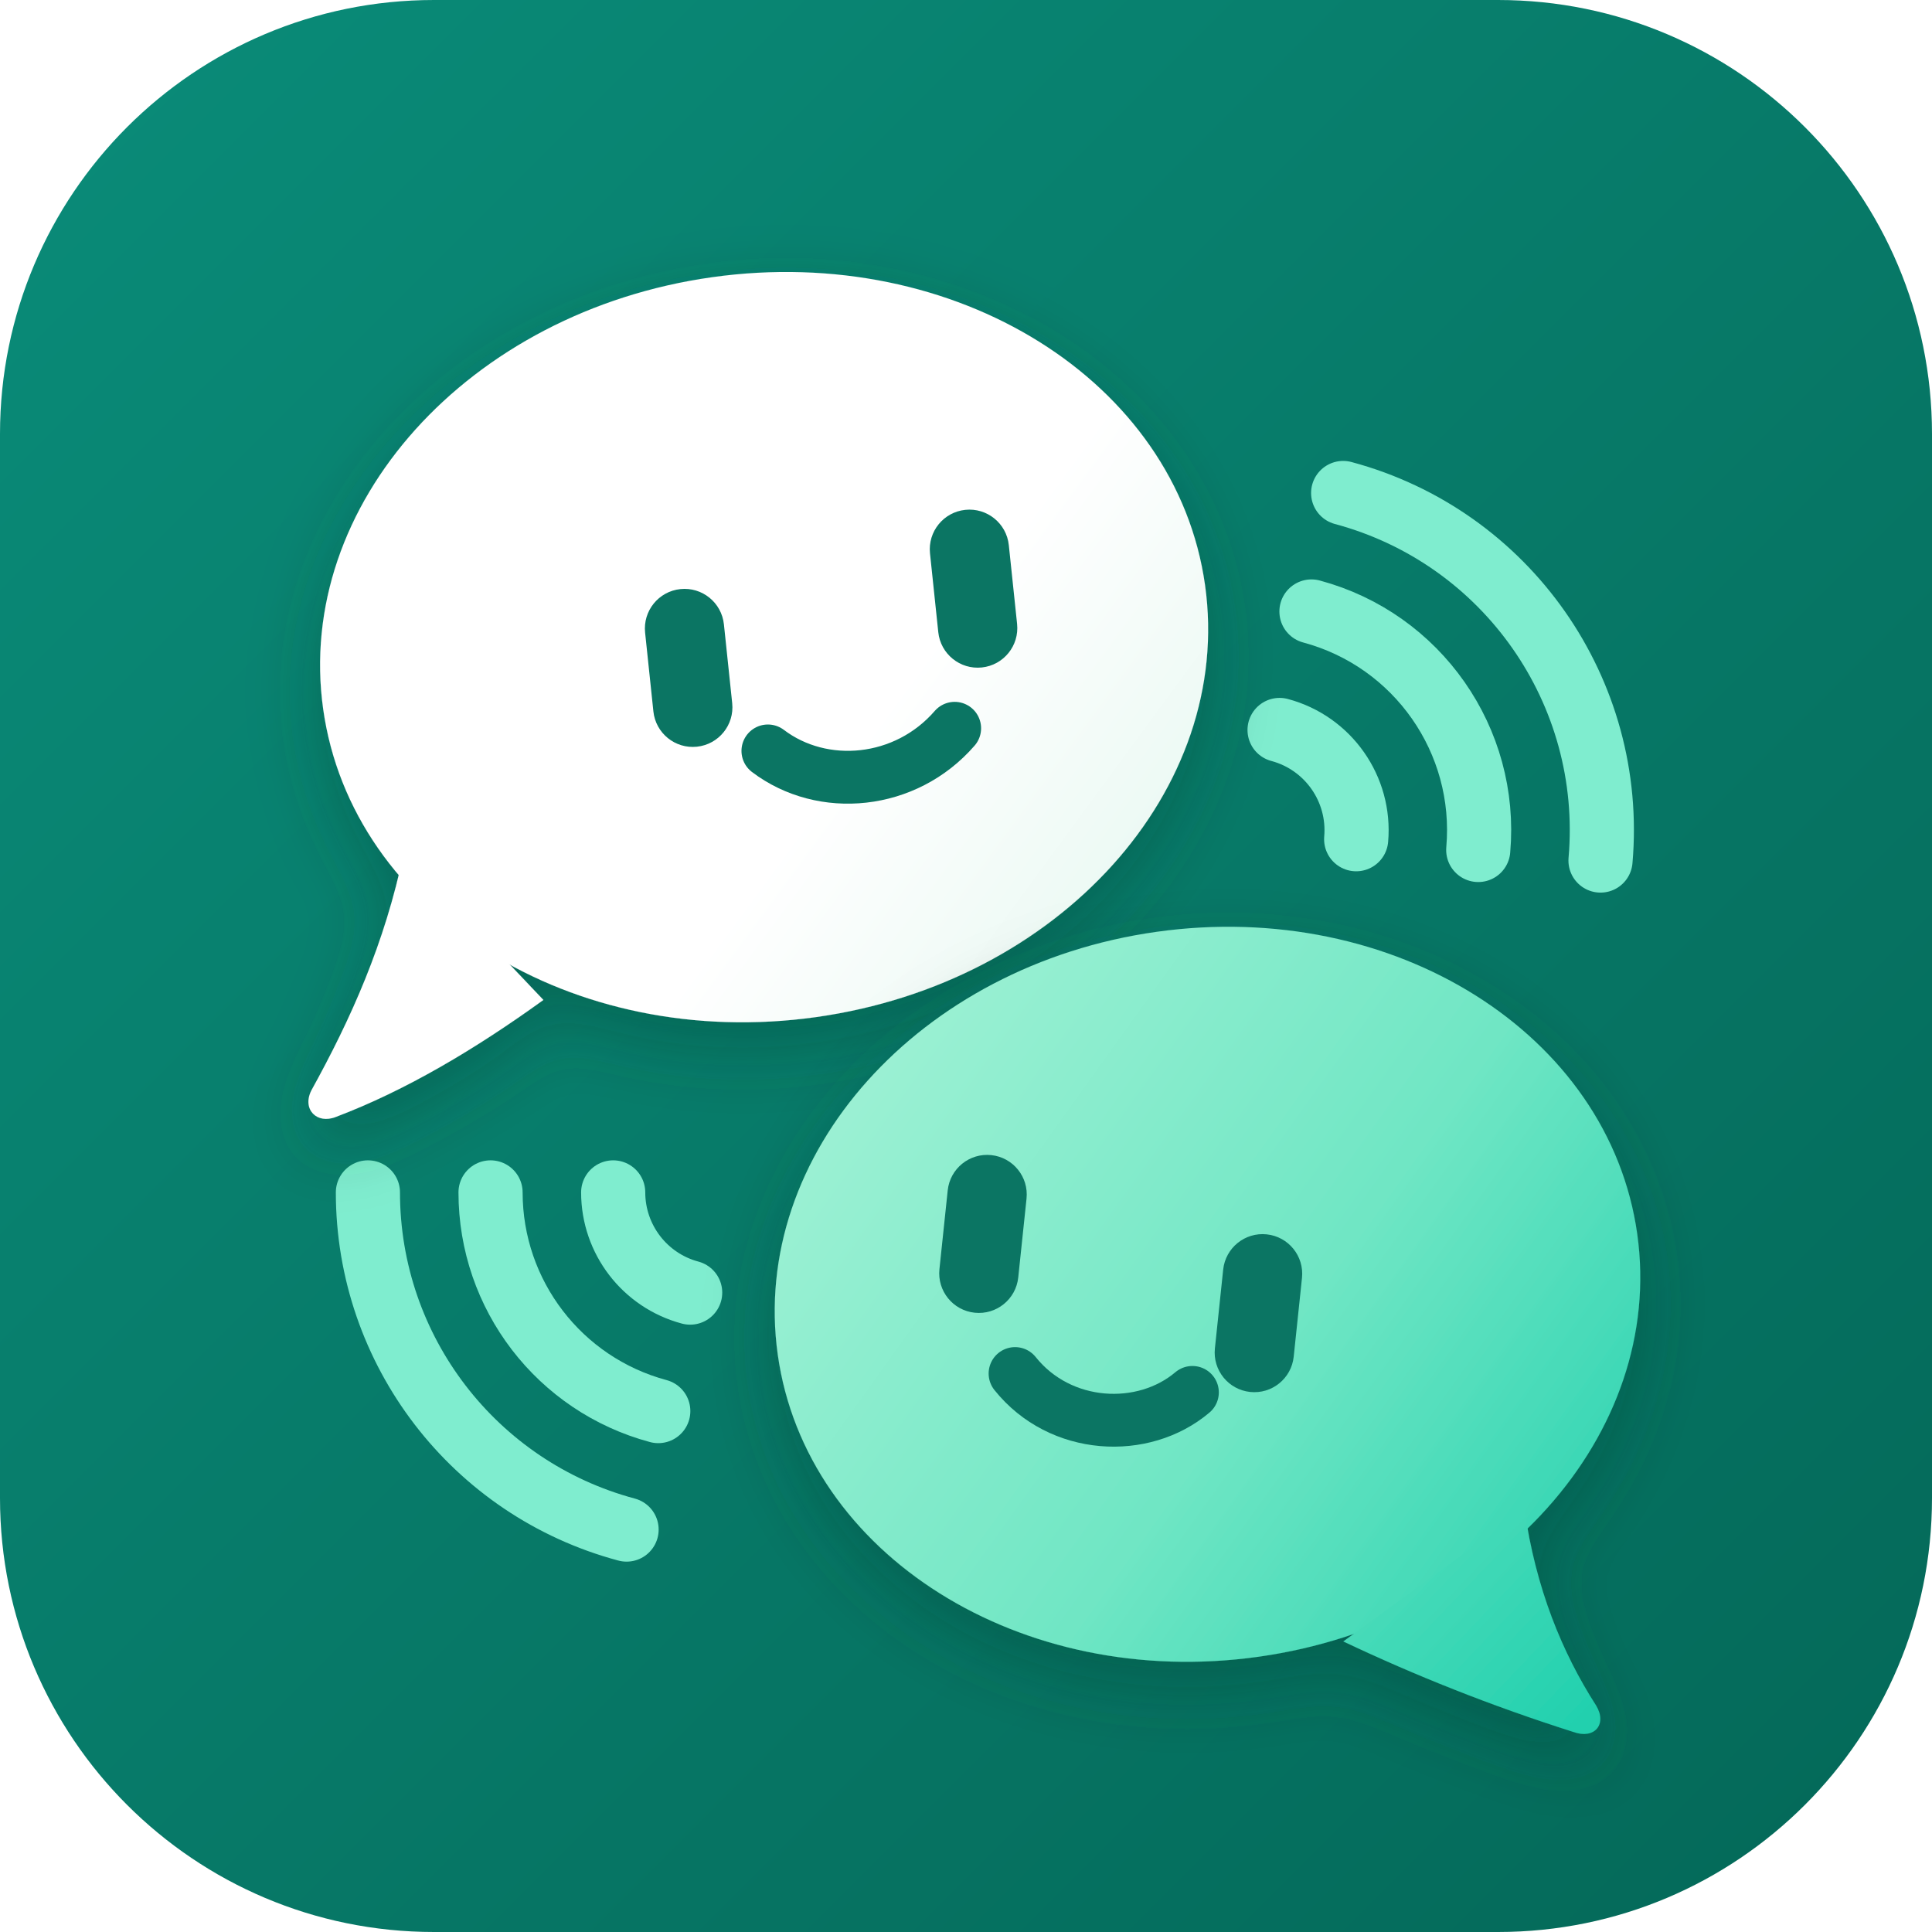
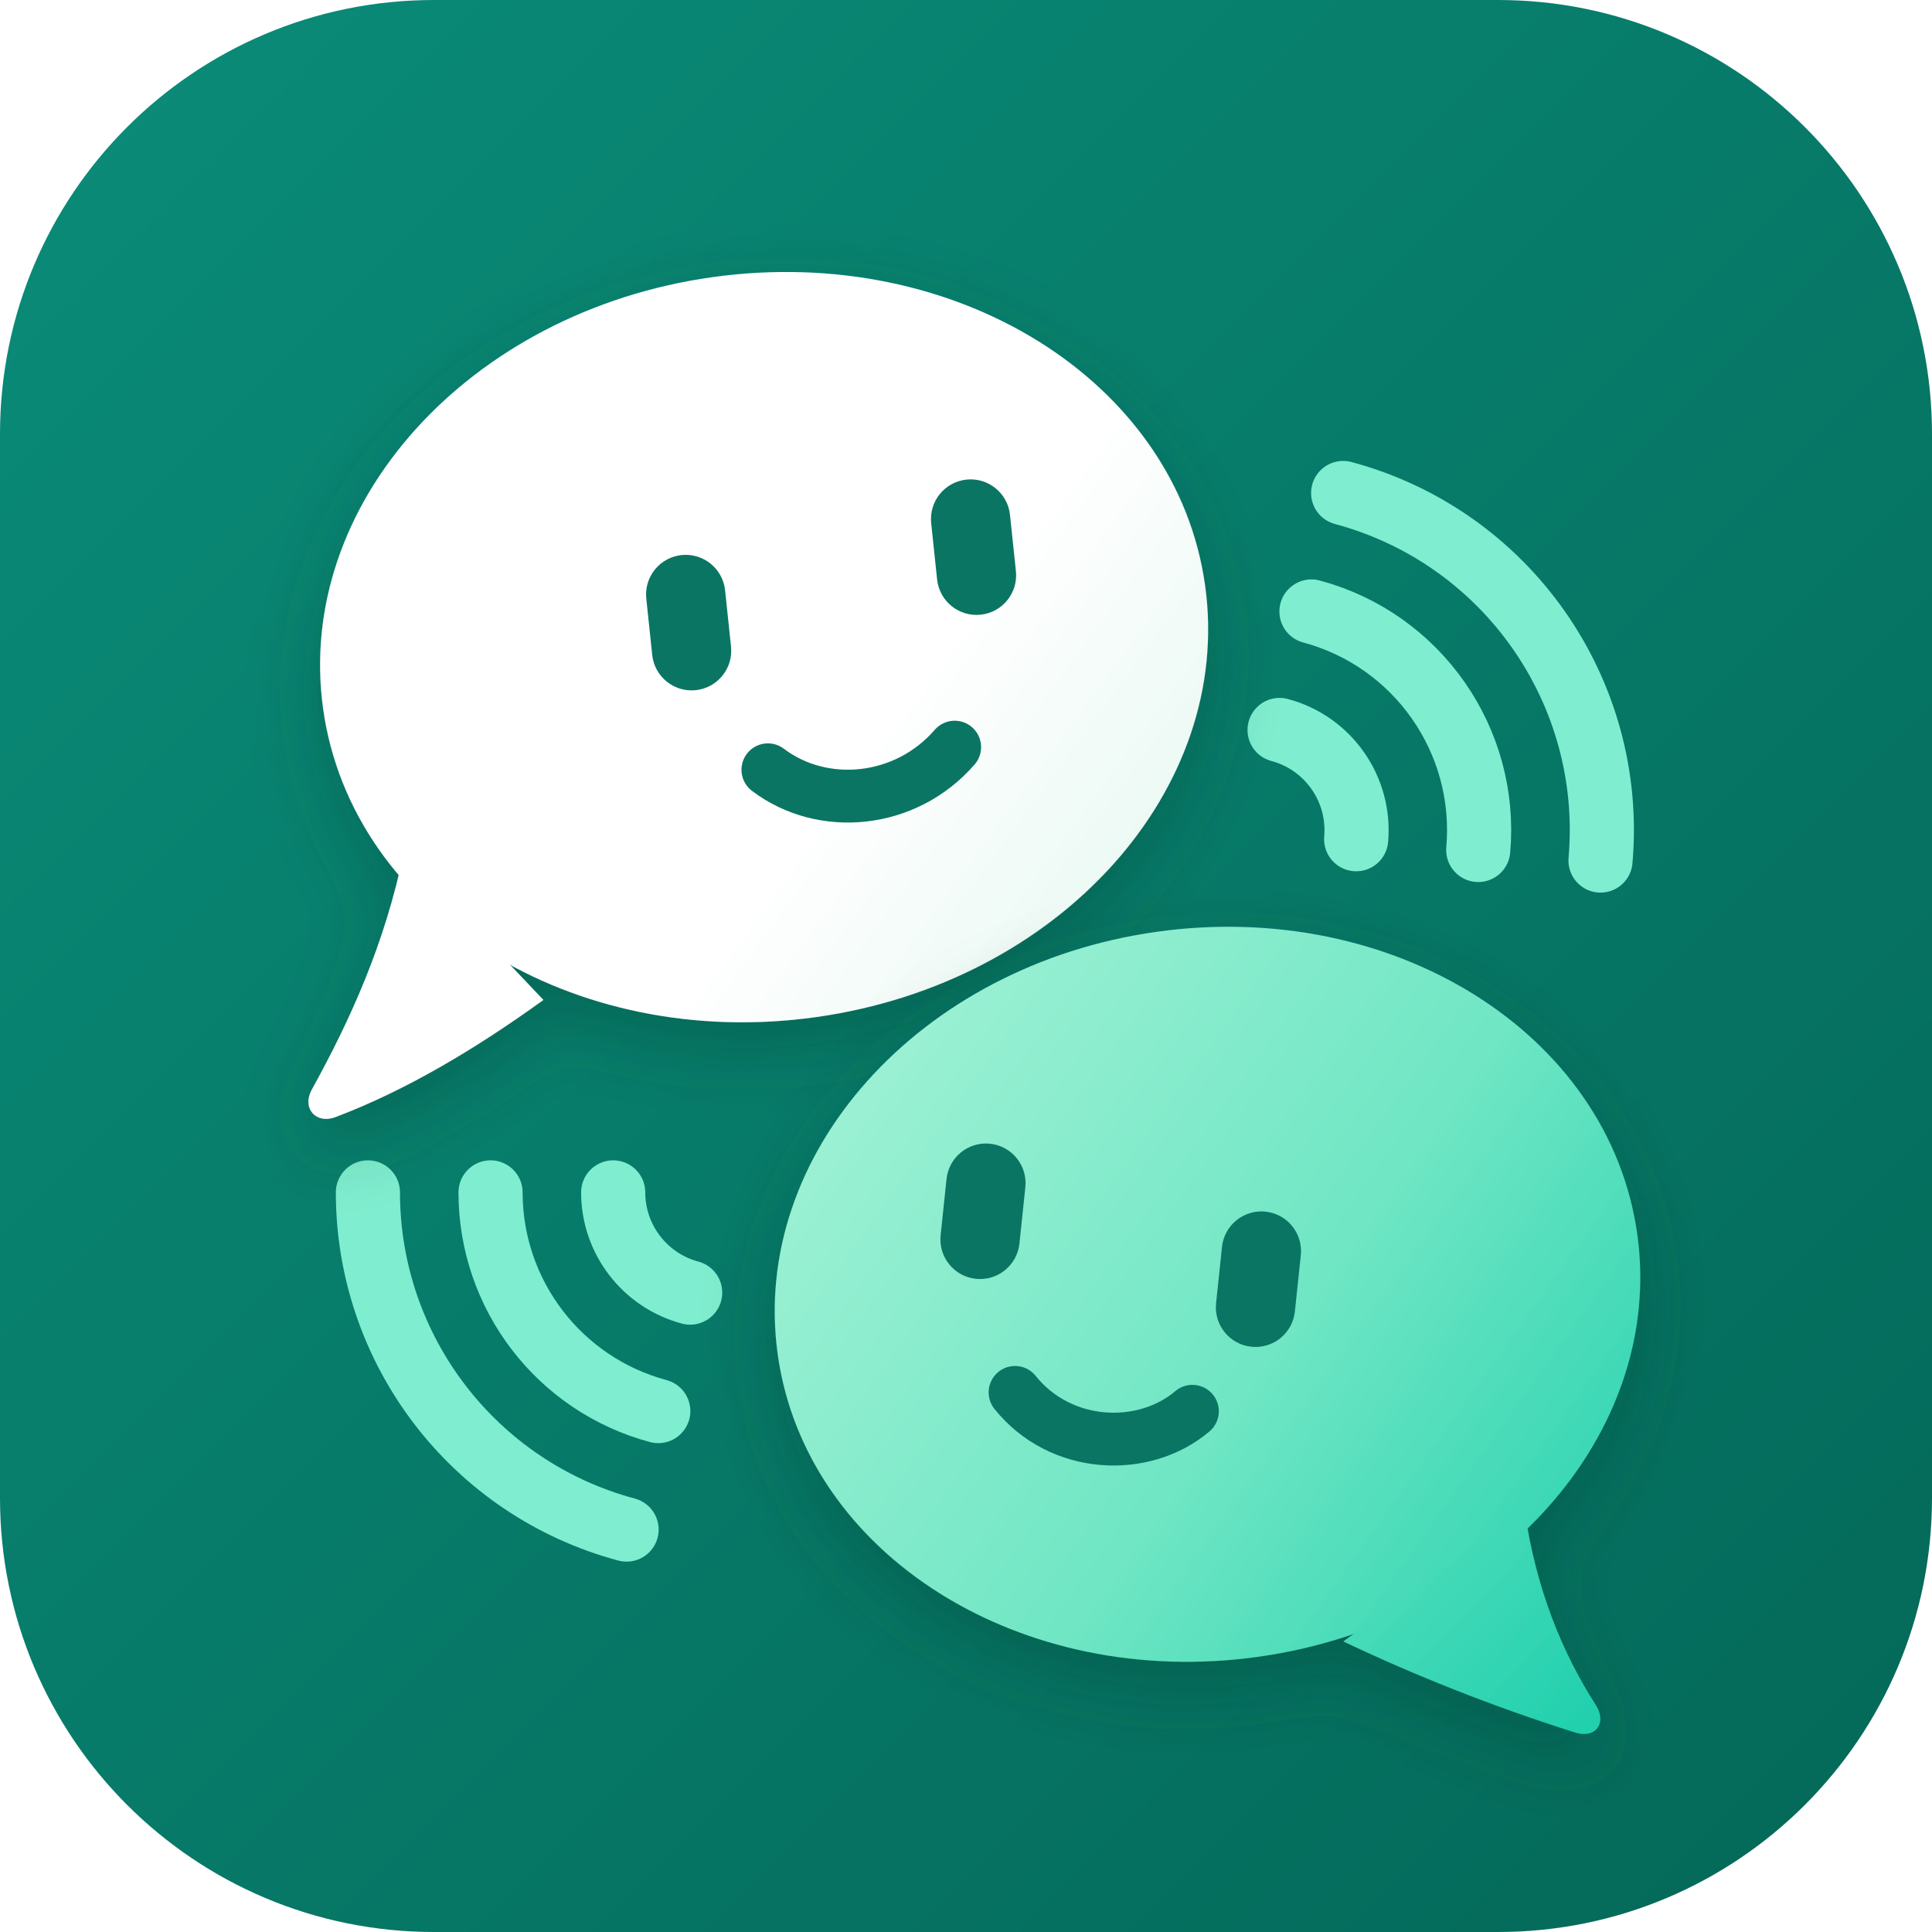
<svg xmlns="http://www.w3.org/2000/svg" viewBox="0 0 1024 1024" width="1024" height="1024">
  <defs>
    <linearGradient id="tile" x1="0" y1="0" x2="1024" y2="1024" gradientUnits="userSpaceOnUse">
      <stop offset="0" stop-color="#0A8C79" />
      <stop offset="1" stop-color="#046858" />
    </linearGradient>
    <linearGradient id="bubbleWhite" x1="200" y1="150" x2="620" y2="560" gradientUnits="userSpaceOnUse">
      <stop offset="0" stop-color="#FFFFFF" />
      <stop offset="0.6" stop-color="#FFFFFF" />
      <stop offset="1" stop-color="#E2F6EE" />
    </linearGradient>
    <linearGradient id="bubbleMint" x1="430" y1="500" x2="860" y2="910" gradientUnits="userSpaceOnUse">
      <stop offset="0" stop-color="#A6F3D7" />
      <stop offset="0.55" stop-color="#6FE6C4" />
      <stop offset="1" stop-color="#1ECFAD" />
    </linearGradient>
    <filter id="lift" x="-20%" y="-20%" width="140%" height="140%">
      <feDropShadow dx="0" dy="14" stdDeviation="18" flood-color="#023F35" flood-opacity="0.35" />
    </filter>
  </defs>
  <rect width="1024" height="1024" rx="230" fill="url(#tile)" />
  <g fill="none" stroke="#7FEDCF" stroke-width="34" stroke-linecap="round">
    <path d="M678.2 386.9 A55 55 0 0 1 718.8 444.8" />
    <path d="M695.1 324.1 A120 120 0 0 1 783.5 450.5" />
    <path d="M711.9 261.3 A185 185 0 0 1 848.3 456.1" />
  </g>
  <g fill="none" stroke="#7FEDCF" stroke-width="34" stroke-linecap="round">
    <path d="M365.8 685.1 A55 55 0 0 1 325.0 632.0" />
    <path d="M348.9 747.9 A120 120 0 0 1 260.0 632.0" />
    <path d="M332.1 810.7 A185 185 0 0 1 195.0 632.0" />
  </g>
  <g filter="url(#lift)" fill="url(#bubbleWhite)">
    <ellipse cx="405" cy="343" rx="236" ry="198" transform="rotate(-8 405 343)" />
    <path d="M214 452 C204 500 186 540 165 578 C160 588 168 596 178 592 C215 578 252 556 288 530 Z" />
  </g>
  <g fill="#0B7563">
-     <rect x="344" y="312" width="42" height="84" rx="21" transform="rotate(-6 365 354)" />
-     <rect x="495" y="270" width="42" height="84" rx="21" transform="rotate(-6 516 312)" />
+     <rect x="344" y="294" width="42" height="72" rx="21" transform="rotate(-6 365 330)" />
+     <rect x="495" y="254" width="42" height="72" rx="21" transform="rotate(-6 516 290)" />
  </g>
-   <path d="M407 398 C436 420 480 416 506 386" fill="none" stroke="#0B7563" stroke-width="28" stroke-linecap="round" />
+   <path d="M407 408 C436 430 480 426 506 396" fill="none" stroke="#0B7563" stroke-width="28" stroke-linecap="round" />
  <g filter="url(#lift)" fill="url(#bubbleMint)">
    <ellipse cx="640" cy="686" rx="230" ry="194" transform="rotate(-8 640 686)" />
    <path d="M808 800 C814 842 828 876 846 904 C852 914 845 922 834 918 C790 904 750 888 712 870 Z" />
  </g>
  <g fill="#0B7563">
-     <rect x="500" y="612" width="42" height="84" rx="21" transform="rotate(6 521 654)" />
-     <rect x="646" y="654" width="42" height="84" rx="21" transform="rotate(6 667 696)" />
+     <rect x="500" y="606" width="42" height="72" rx="21" transform="rotate(6 521 642)" />
+     <rect x="646" y="642" width="42" height="72" rx="21" transform="rotate(6 667 678)" />
  </g>
-   <path d="M538 728 C562 758 606 760 632 738" fill="none" stroke="#0B7563" stroke-width="28" stroke-linecap="round" />
+   <path d="M538 738 C562 768 606 770 632 748" fill="none" stroke="#0B7563" stroke-width="28" stroke-linecap="round" />
</svg>
